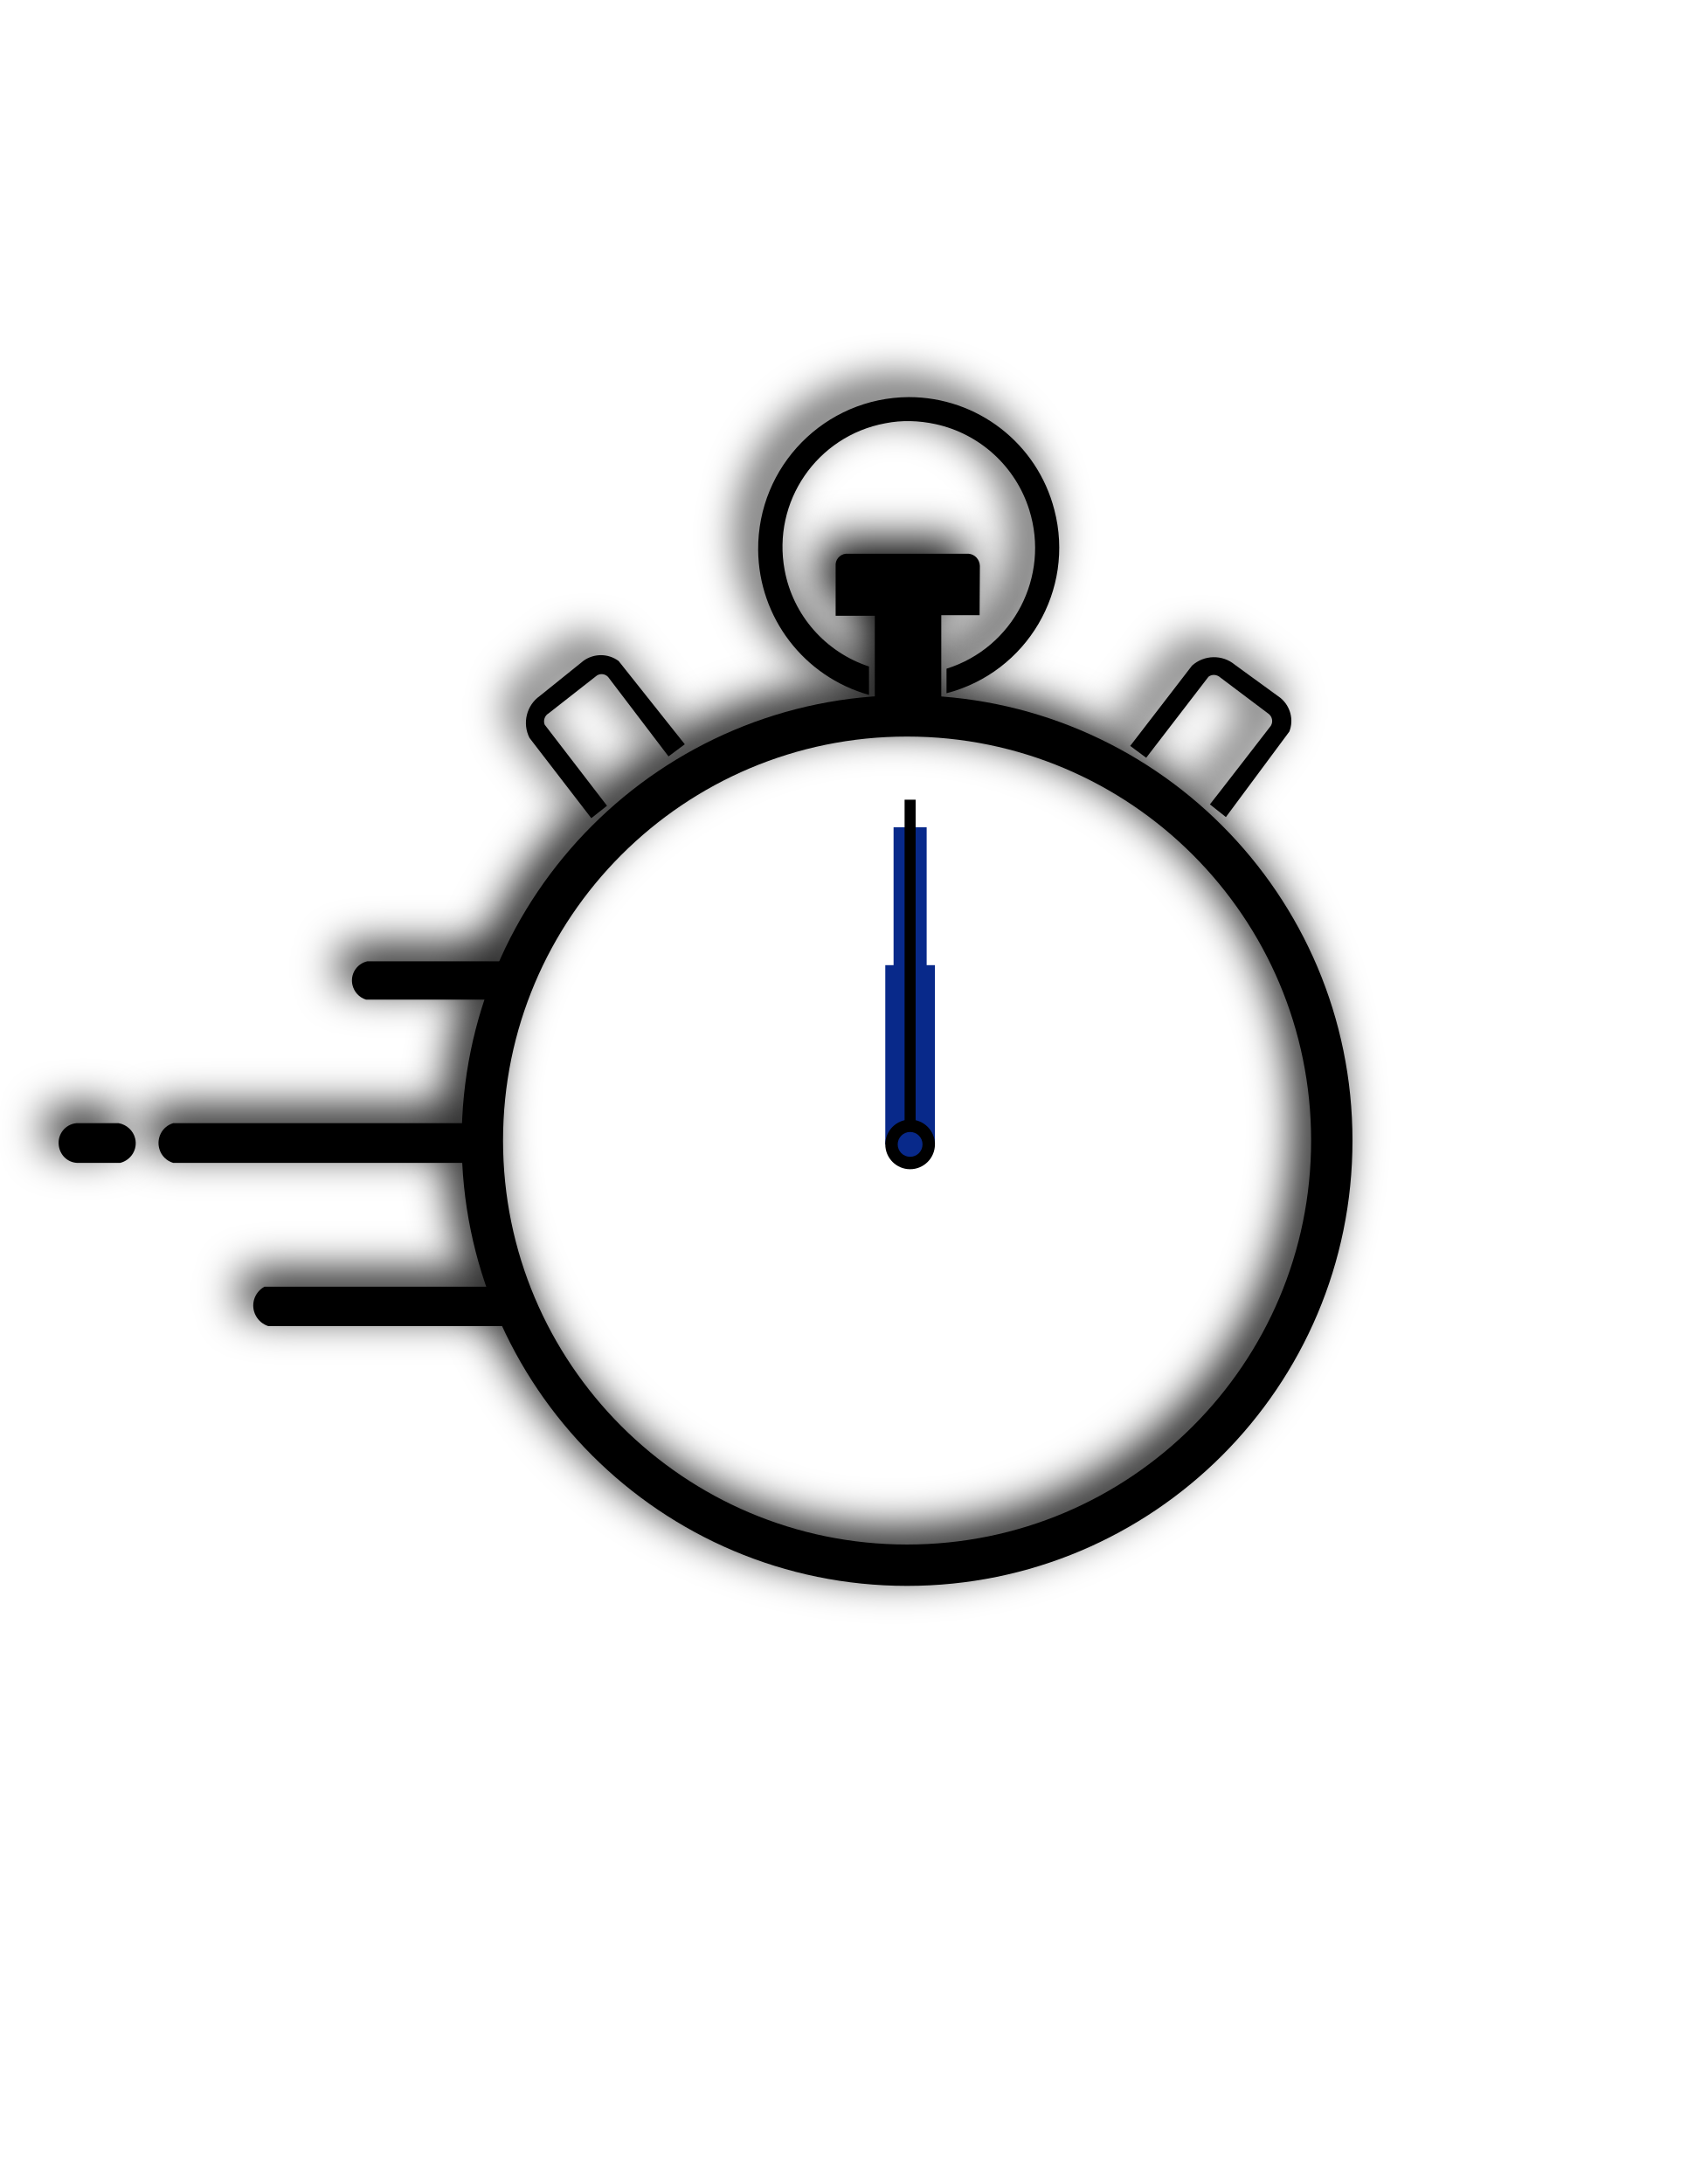
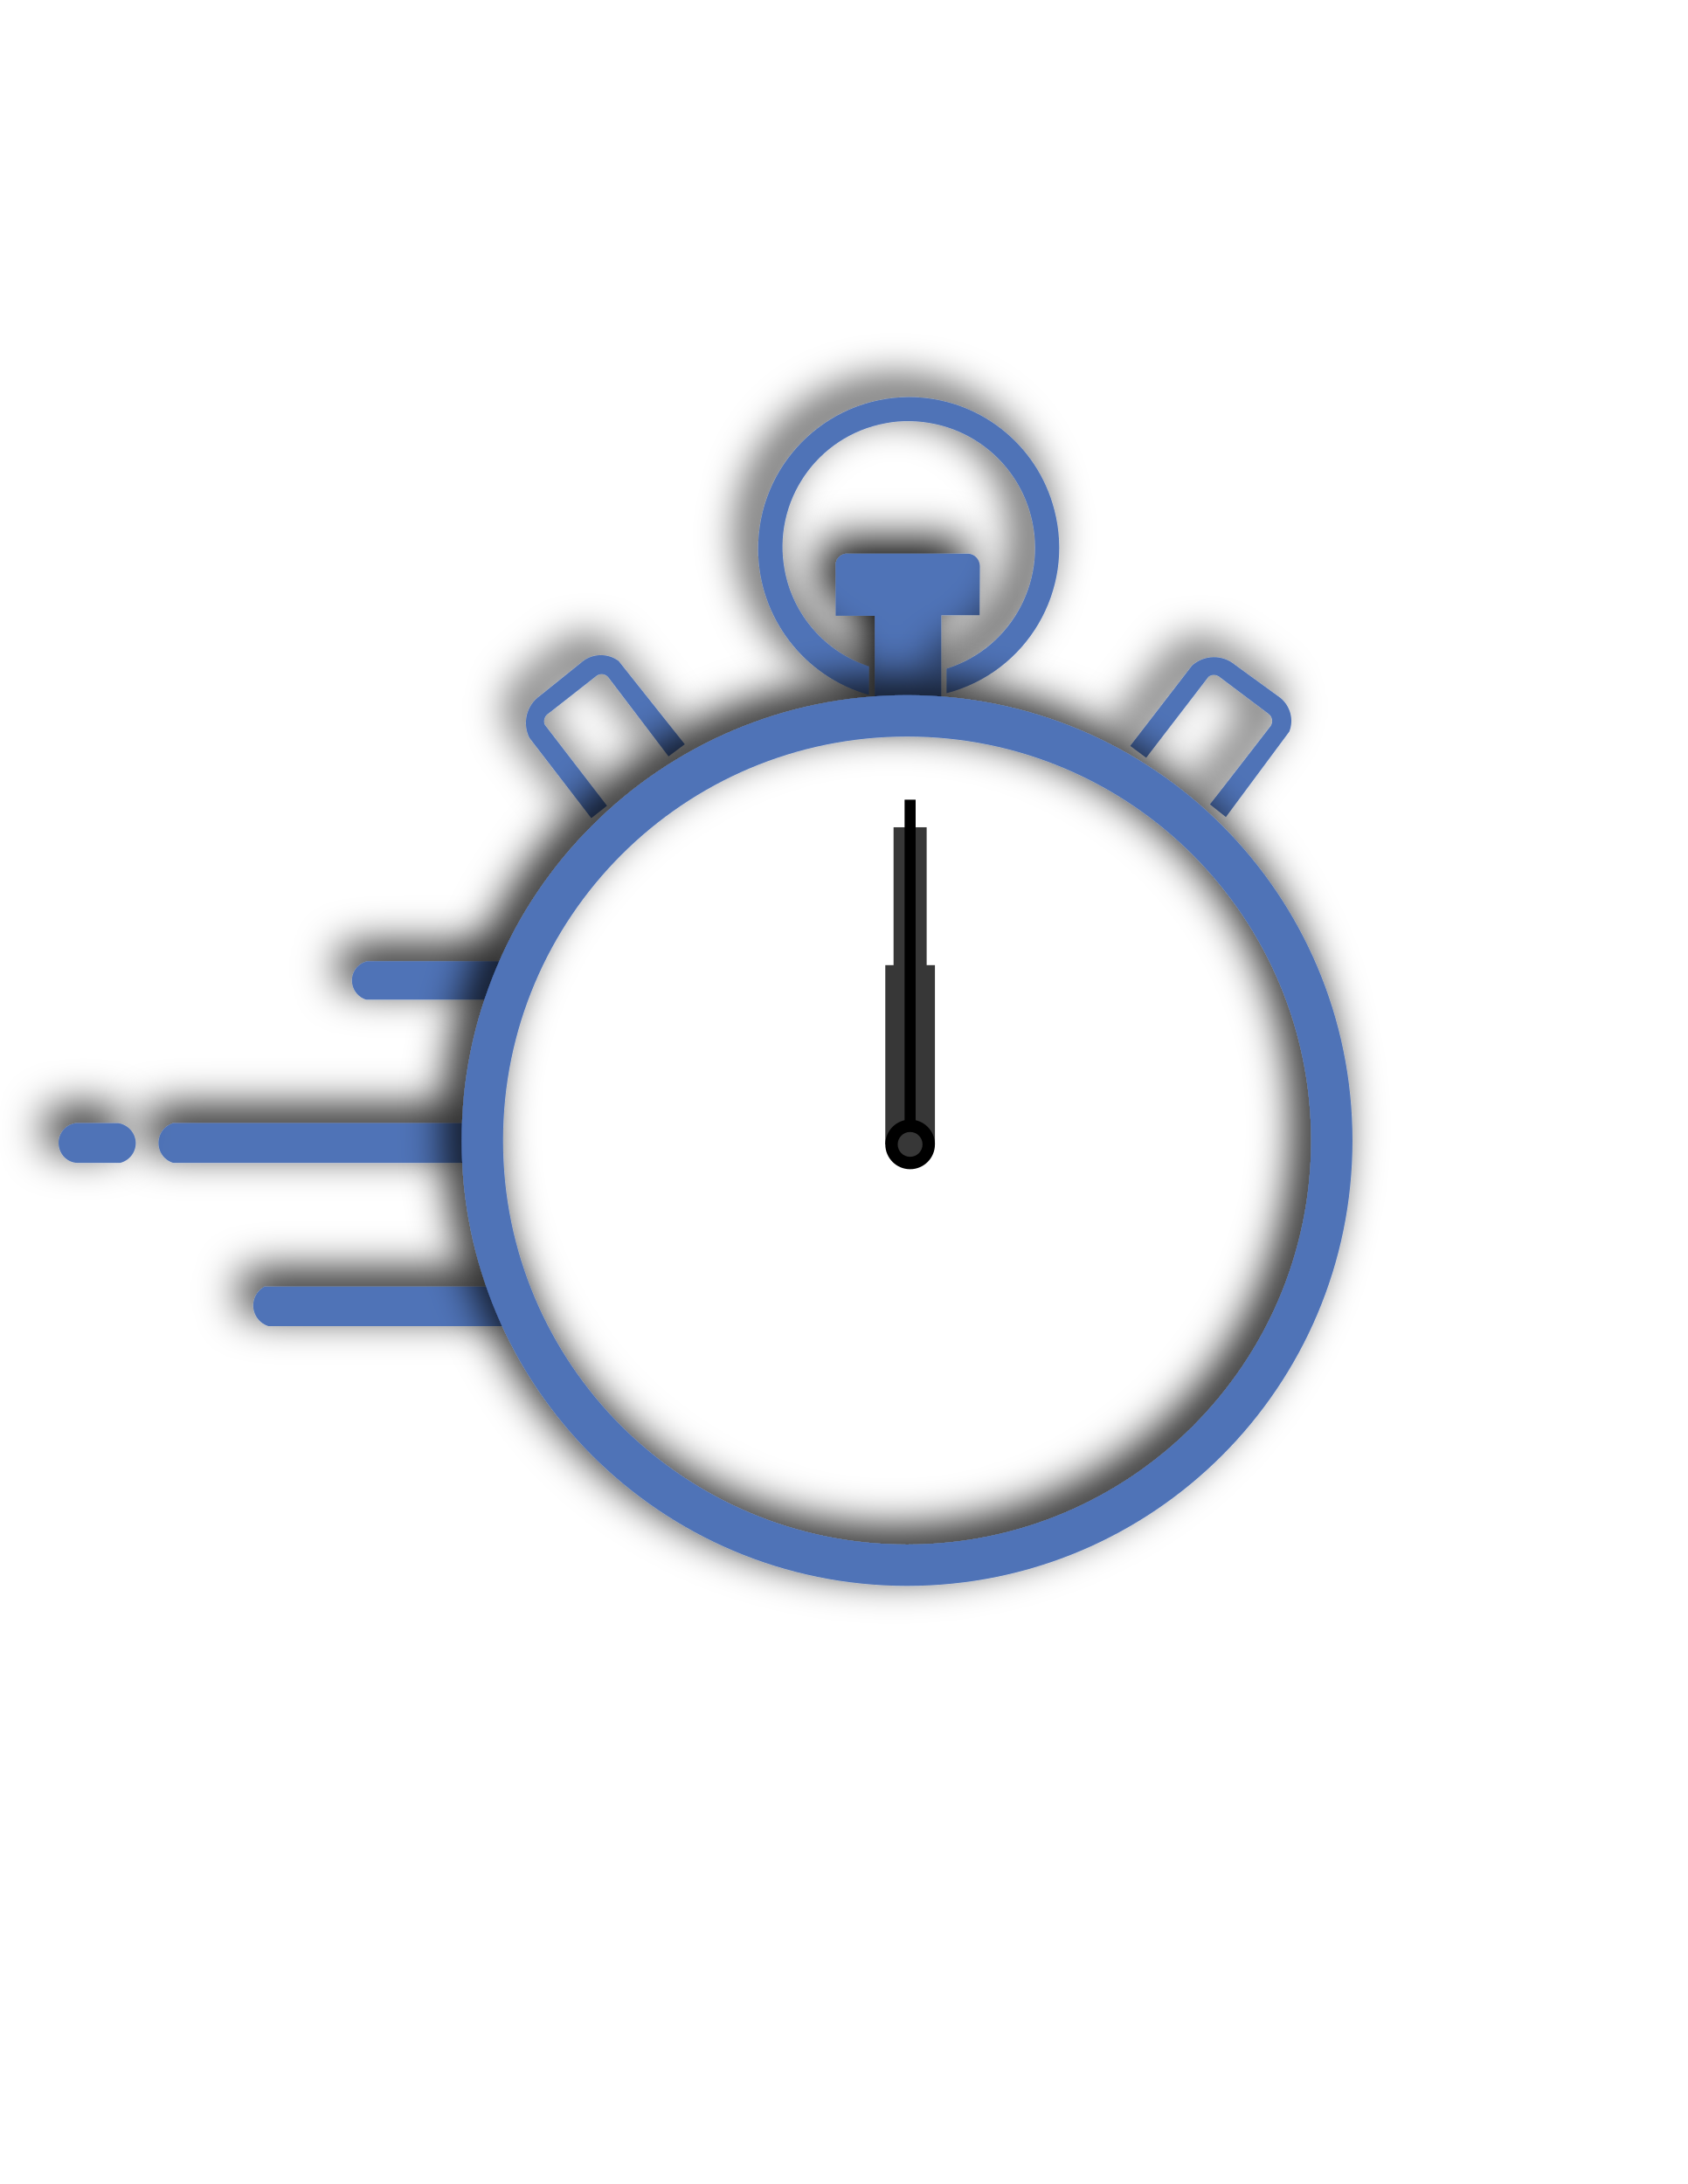
<svg xmlns="http://www.w3.org/2000/svg" xmlns:xlink="http://www.w3.org/1999/xlink" version="1.1" x="0px" y="0px" viewBox="0 0 612 792" style="enable-background:new 0 0 612 792; " xml:space="preserve">
  <defs>
    <filter id="dropshadow" x="-30%" y="-30%" height="*svg-viewbox-height*" width="*svg-viewbox-width*" filterUnits="userSpaceOnUse">
      <feGaussianBlur in="SourceAlpha" stdDeviation="8" />
      <feOffset dx="-5" dy="-5" result="offsetblur" />
      <feComponentTransfer>
-         <feFuncA type="discrete" slope="0.25" />
+         <feFuncA type="discrete" slope="0.5" />
      </feComponentTransfer>
      <feMerge>
        <feMergeNode />
        <feMergeNode in="SourceGraphic" />
      </feMerge>
    </filter>
  </defs>
  <style type="text/css">
	.st0{filter:url(#dropshadow);fill:transparent;stroke:#4169E1;stroke-width:0;stroke-linecap:round;stroke-linejoin:round;stroke-miterlimit:10;}
-   .inner-clock{stroke: black; fill:transparent; stroke-width: 15;}
+   .inner-clock{stroke: rgb(80,115,183); fill:transparent; stroke-width: 15;}
  .outer-clock{fill:transparent;}
-   .metal{fill: black;}
-   .shadow{fill: black; }
+   .metal{fill: rgb(80,115,183);}
+   .shadow{fill: rgb(80,115,183); }

}
</style>
-   <g id="Circulo_1">
-     <g id="CIRCLE_2_">
-       <path class="st0 fundo" d="M0.1,396C0.1,227.1,137.1,90.1,306,90.1S611.9,227.1,611.9,396S474.9,701.9,306,701.9S0.1,564.9,0.1,396       L0.1,396z" />
-     </g>
-   </g>
-   <g id="Circulo_2">
-     <g id="CIRCLE_1_">
-       <path class="st0 inner-clock" d="M174.9,413.6c0-85,68.9-154,154-154s154,68.9,154,154s-68.9,154-154,154S174.9,498.6,174.9,413.6L174.9,413.6       z" />
-     </g>
-   </g>
-   <g id="Circulo_3">
-     <g id="CIRCLE">
-       <path class="st0 outer-clock" d="M195.2,413.6c0-73.8,59.8-133.6,133.6-133.6s133.6,59.8,133.6,133.6s-59.8,133.6-133.6,133.6    S195.2,487.4,195.2,413.6L195.2,413.6z" />
-     </g>
-   </g>
  <g id="Reta_2">
    <g id="LWPOLYLINE">
      <path class="st0 shadow" d="M175,407.3H62.8c-4,1.2-6.2,5.4-5,9.4c0.7,2.4,2.6,4.3,5,5h112.3C174.9,416.9,174.8,412.1,175,407.3z" />
    </g>
  </g>
  <g id="Reta_1">
    <g id="LWPOLYLINE_1_">
      <path class="st0 shadow" d="M189.3,348.6h-56.1c-3.9,0.9-6.3,4.7-5.4,8.6c0.6,2.5,2.4,4.5,4.9,5.3h51    C185.3,357.8,187.1,353.2,189.3,348.6z" />
    </g>
  </g>
  <g id="Reta_4">
    <g id="LWPOLYLINE_2_">
      <path class="st0 shadow" d="M43,407.3H27.7c-4,0.4-6.9,4-6.4,8c0.4,3.5,3.1,6.2,6.6,6.4c0,0,15.7,0,15.7,0c3.9-1,6.4-4.9,5.4-8.9    C48.3,410,45.9,407.8,43,407.3z" />
    </g>
  </g>
  <g id="Reta_3">
    <g id="LWPOLYLINE_3_">
      <path class="st0 shadow" d="M184.3,466.6H95.9c-3.8,2.1-5.2,6.8-3.1,10.6c1,1.8,2.6,3.1,4.5,3.7c0,0,93.1,0,93.1,0    C188.1,476.2,186.1,471.4,184.3,466.6z" />
    </g>
  </g>
  <g id="Trava">
    <g id="LWPOLYLINE_4_">
      <path class="st0 metal" d="M317.2,260v-36.7H303v-18c0-0.3,0-0.5,0-0.8c0.2-2.2,2.2-3.9,4.5-3.7c0,0,43.7,0,43.7,0    c2.3,0.2,4,2.1,4.1,4.4l-0.1,17.9h-13.9v36.9C333.2,259.5,325.2,259.4,317.2,260z" />
    </g>
  </g>
  <g id="Botão_2">
    <g id="LWPOLYLINE_5_">
      <path class="st0 metal" d="M460.8,263.2c0.9-1.5,0.5-3.4-0.9-4.4c0,0-17.4-13.1-17.4-13.1c-1.2-1.1-3-1.3-4.3-0.3    c0,0-22.6,29.4-22.6,29.4l-5.8-4.3l22.4-29.1c4.4-4,11.1-4.1,15.6-0.3c0,0,16.5,12,16.5,12c3.6,3,4.9,7.9,3.2,12.2l-23,31    l-5.8-4.6C438.7,291.8,460.8,263.2,460.8,263.2z" />
    </g>
  </g>
  <g id="Botão_1">
    <g id="LWPOLYLINE_6_">
      <path class="st0 metal" d="M220.5,245.5c-1.2-1.3-3.2-1.4-4.5-0.2l-17.1,13.4c-1.4,0.8-2,2.6-1.4,4.1l22.6,29.4l-5.7,4.5l-22.4-29.1    c-2.7-5.3-1.1-11.8,3.7-15.2l15.9-12.8c3.8-2.7,8.9-2.7,12.7,0.1l24,30.2l-5.9,4.4L220.5,245.5z" />
    </g>
  </g>
  <g id="Semi_circulo">
    <g id="LWPOLYLINE_7_">
      <path class="st0 metal" d="M339.2,153.8c16.1,3.5,29.1,15.4,34,31.1c7.6,24.2-5.8,50-30,57.6v8.9c29.2-7.6,46.7-37.4,39.1-66.5    c-6.2-24.1-27.9-40.9-52.8-40.9c-30.4,0.2-54.8,25-54.6,55.4c0.2,24.5,16.6,46,40.2,52.6v-10.3c-15.8-5.2-27.6-18.6-30.6-35    c-4.6-24.8,11.7-48.6,36.5-53.2C327,152.3,333.2,152.5,339.2,153.8z" />
    </g>
  </g>
-   <line class="iconic-clock-hour-hand" id="foo" fill="none" stroke="#08298A" stroke-width="18" stroke-miterlimit="10" x1="330" y1="415" x2="330" y2="350" />
-   <line class="iconic-clock-minute-hand" id="iconic-anim-clock-minute-hand" fill="none" stroke="#08298A" stroke-width="12" stroke-miterlimit="10" x1="330" y1="415" x2="330" y2="300" />
+   <g id="Circulo_1">
+     <g id="CIRCLE_2_">
+       <path class="st0 fundo" d="M0.1,396C0.1,227.1,137.1,90.1,306,90.1S611.9,227.1,611.9,396S474.9,701.9,306,701.9S0.1,564.9,0.1,396       L0.1,396z" />
+     </g>
+   </g>
+   <g id="Circulo_2">
+     <g id="CIRCLE_1_">
+       <path class="st0 inner-clock" d="M174.9,413.6c0-85,68.9-154,154-154s154,68.9,154,154s-68.9,154-154,154S174.9,498.6,174.9,413.6L174.9,413.6       z" />
+     </g>
+   </g>
+   <g id="Circulo_3">
+     <g id="CIRCLE">
+       <path class="st0 outer-clock" d="M195.2,413.6c0-73.8,59.8-133.6,133.6-133.6s133.6,59.8,133.6,133.6s-59.8,133.6-133.6,133.6    S195.2,487.4,195.2,413.6L195.2,413.6z" />
+     </g>
+   </g>
+   <line class="iconic-clock-hour-hand" id="foo" fill="none" stroke="rgb(55,55,55)" stroke-width="18" stroke-miterlimit="10" x1="330" y1="415" x2="330" y2="350" />
+   <line class="iconic-clock-minute-hand" id="iconic-anim-clock-minute-hand" fill="none" stroke="rgb(55,55,55)" stroke-width="12" stroke-miterlimit="10" x1="330" y1="415" x2="330" y2="300" />
  <circle class="iconic-clock-axis" cx="330" cy="415" r="9" />
  <g class="iconic-clock-second-hand" id="iconic-anim-clock-second-hand">
    <line class="iconic-clock-second-hand-arm" fill="none" stroke="black" stroke-width="4" stroke-miterlimit="10" x1="330" y1="415" x2="330" y2="290" />
-     <circle class="iconic-clock-second-hand-axis" fill="#08298A" cx="330" cy="415" r="4.5" />
+     <circle class="iconic-clock-second-hand-axis" fill="rgb(55,55,55)" cx="330" cy="415" r="4.5" />
  </g>
  <defs>
    <animateTransform type="rotate" fill="remove" restart="always" calcMode="linear" accumulate="none" additive="sum" xlink:href="#iconic-anim-clock-hour-hand" repeatCount="indefinite" dur="43200s" to="360 330 415" from="0 330 415" attributeName="transform" attributeType="xml">
    </animateTransform>
    <animateTransform type="rotate" fill="remove" restart="always" calcMode="linear" accumulate="none" additive="sum" xlink:href="#iconic-anim-clock-minute-hand" repeatCount="indefinite" dur="3600s" to="360 330 415" from="0 330 415" attributeName="transform" attributeType="xml">
    </animateTransform>
    <animateTransform type="rotate" fill="remove" restart="always" calcMode="linear" accumulate="none" additive="sum" xlink:href="#iconic-anim-clock-second-hand" repeatCount="indefinite" dur="60s" to="360 330 415" from="0 330 415" attributeName="transform" attributeType="xml">
    </animateTransform>
  </defs>
</svg>
